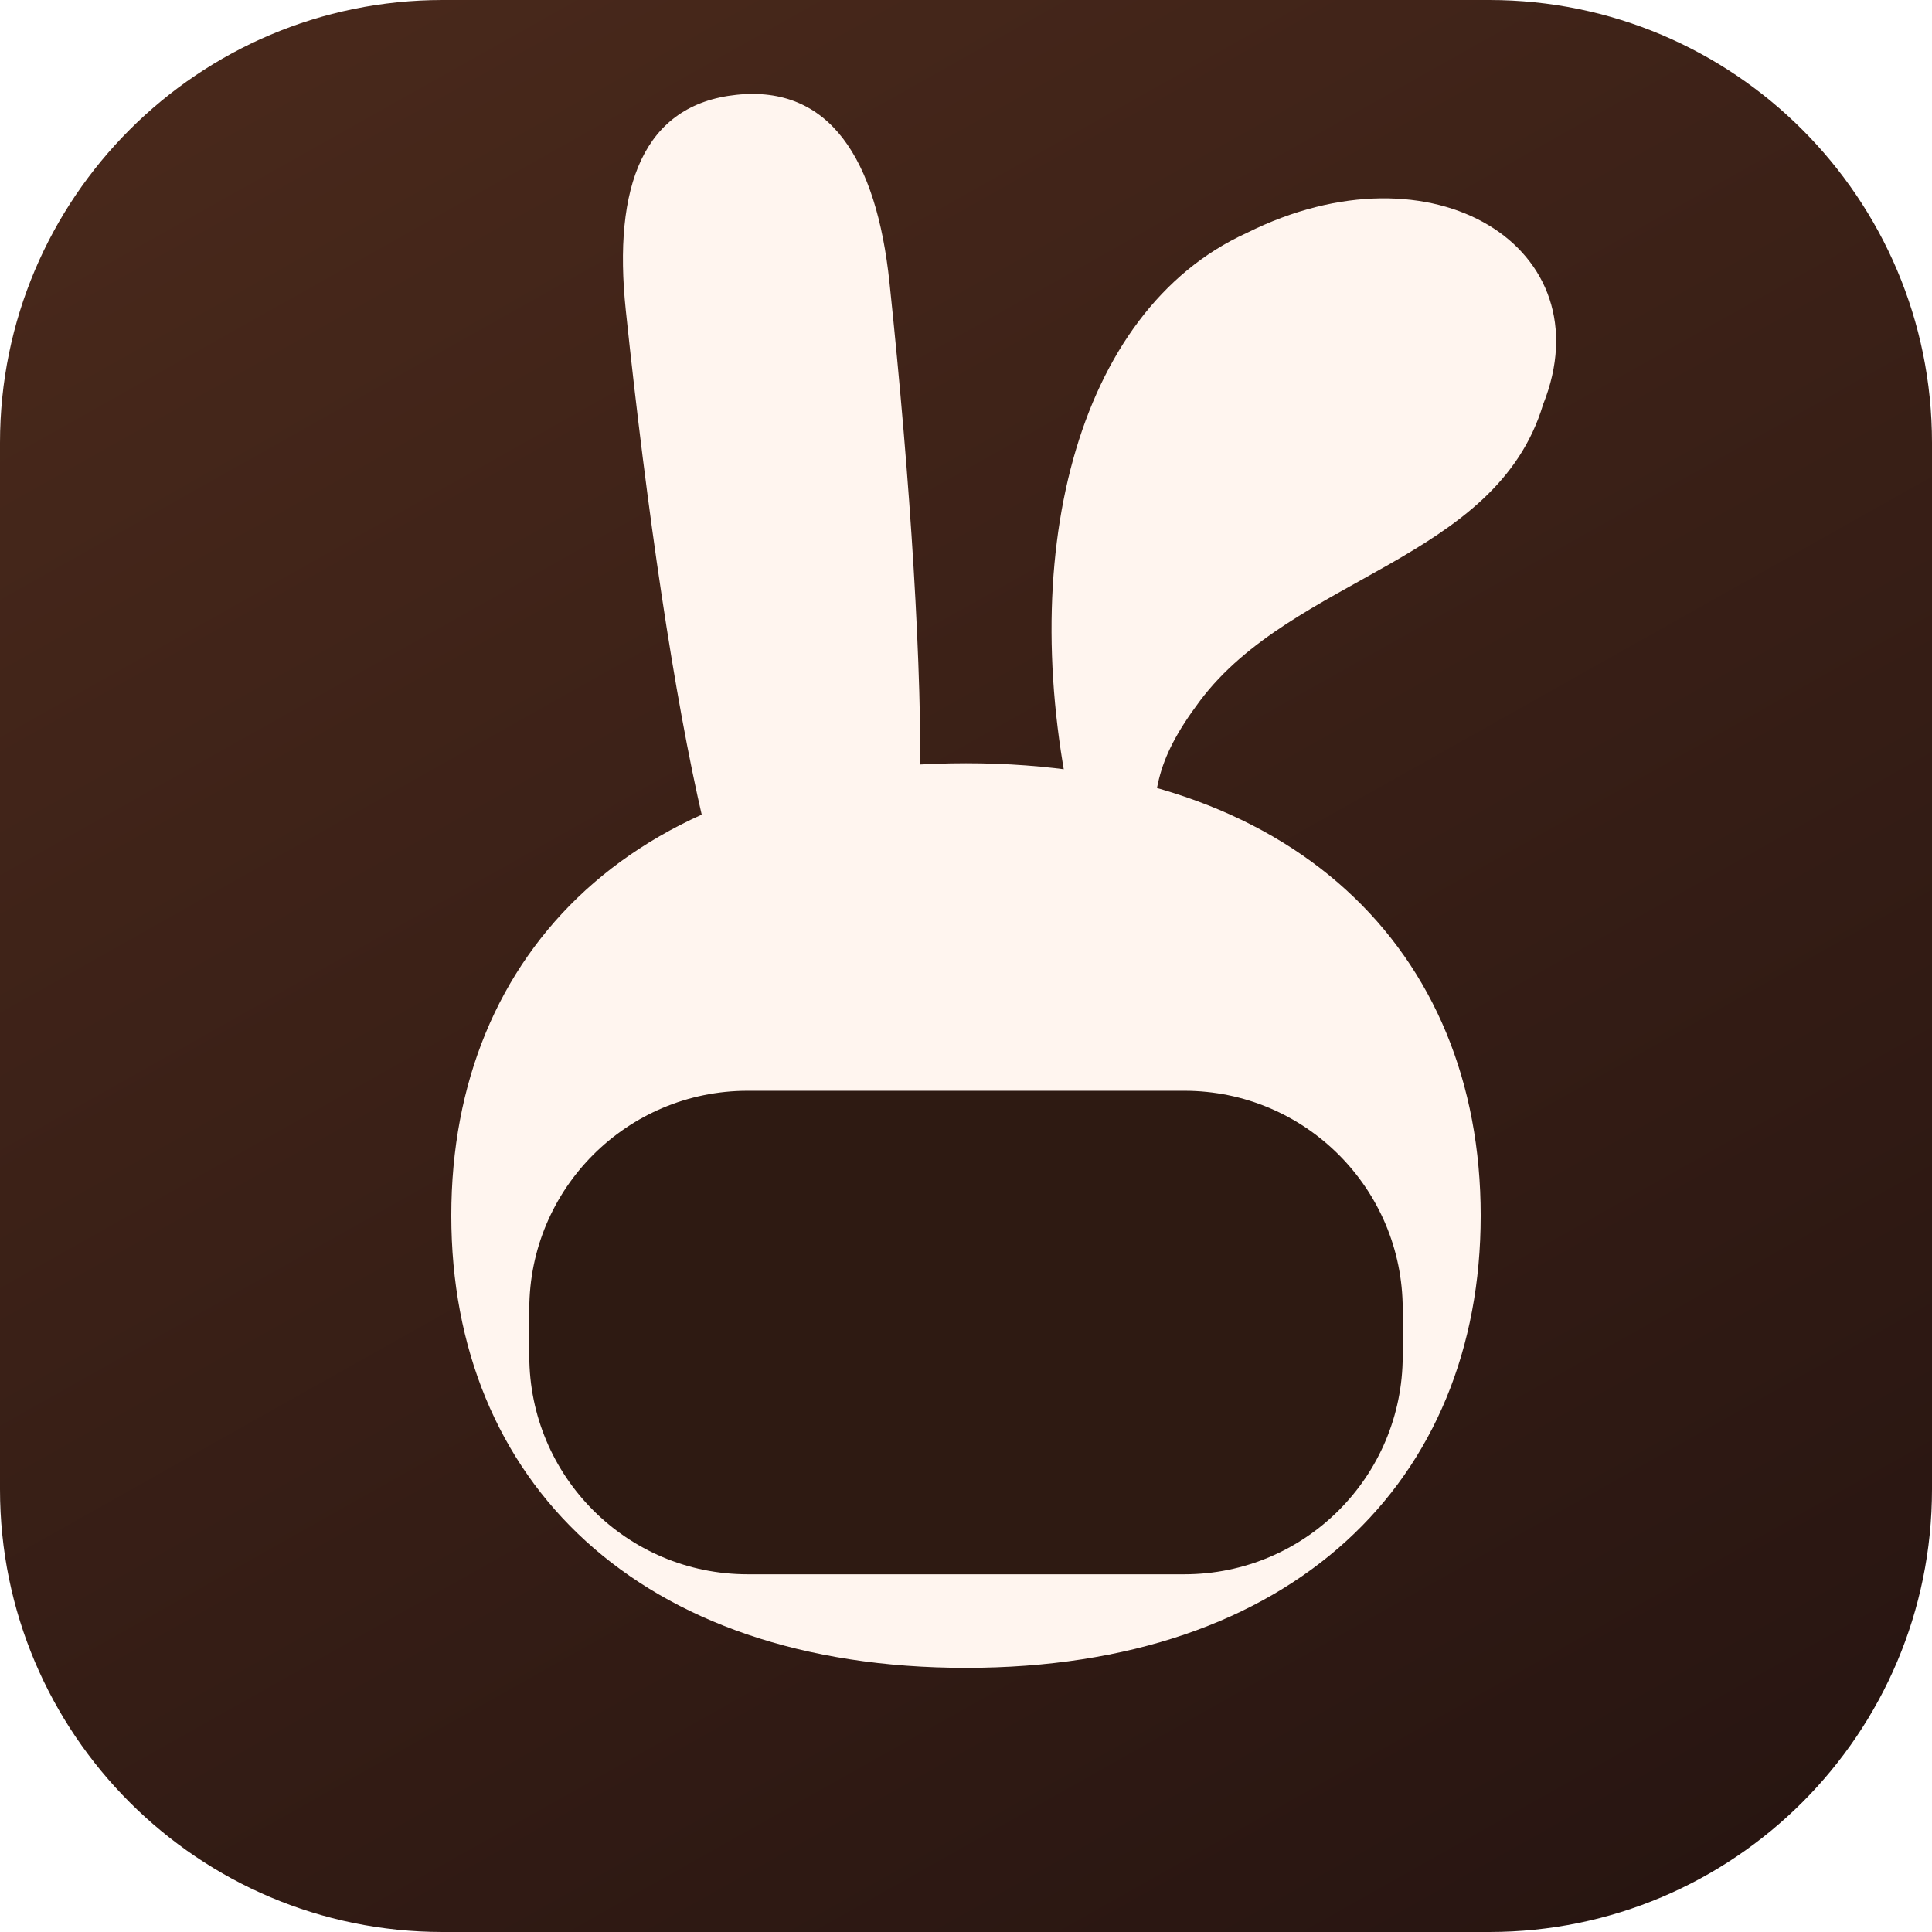
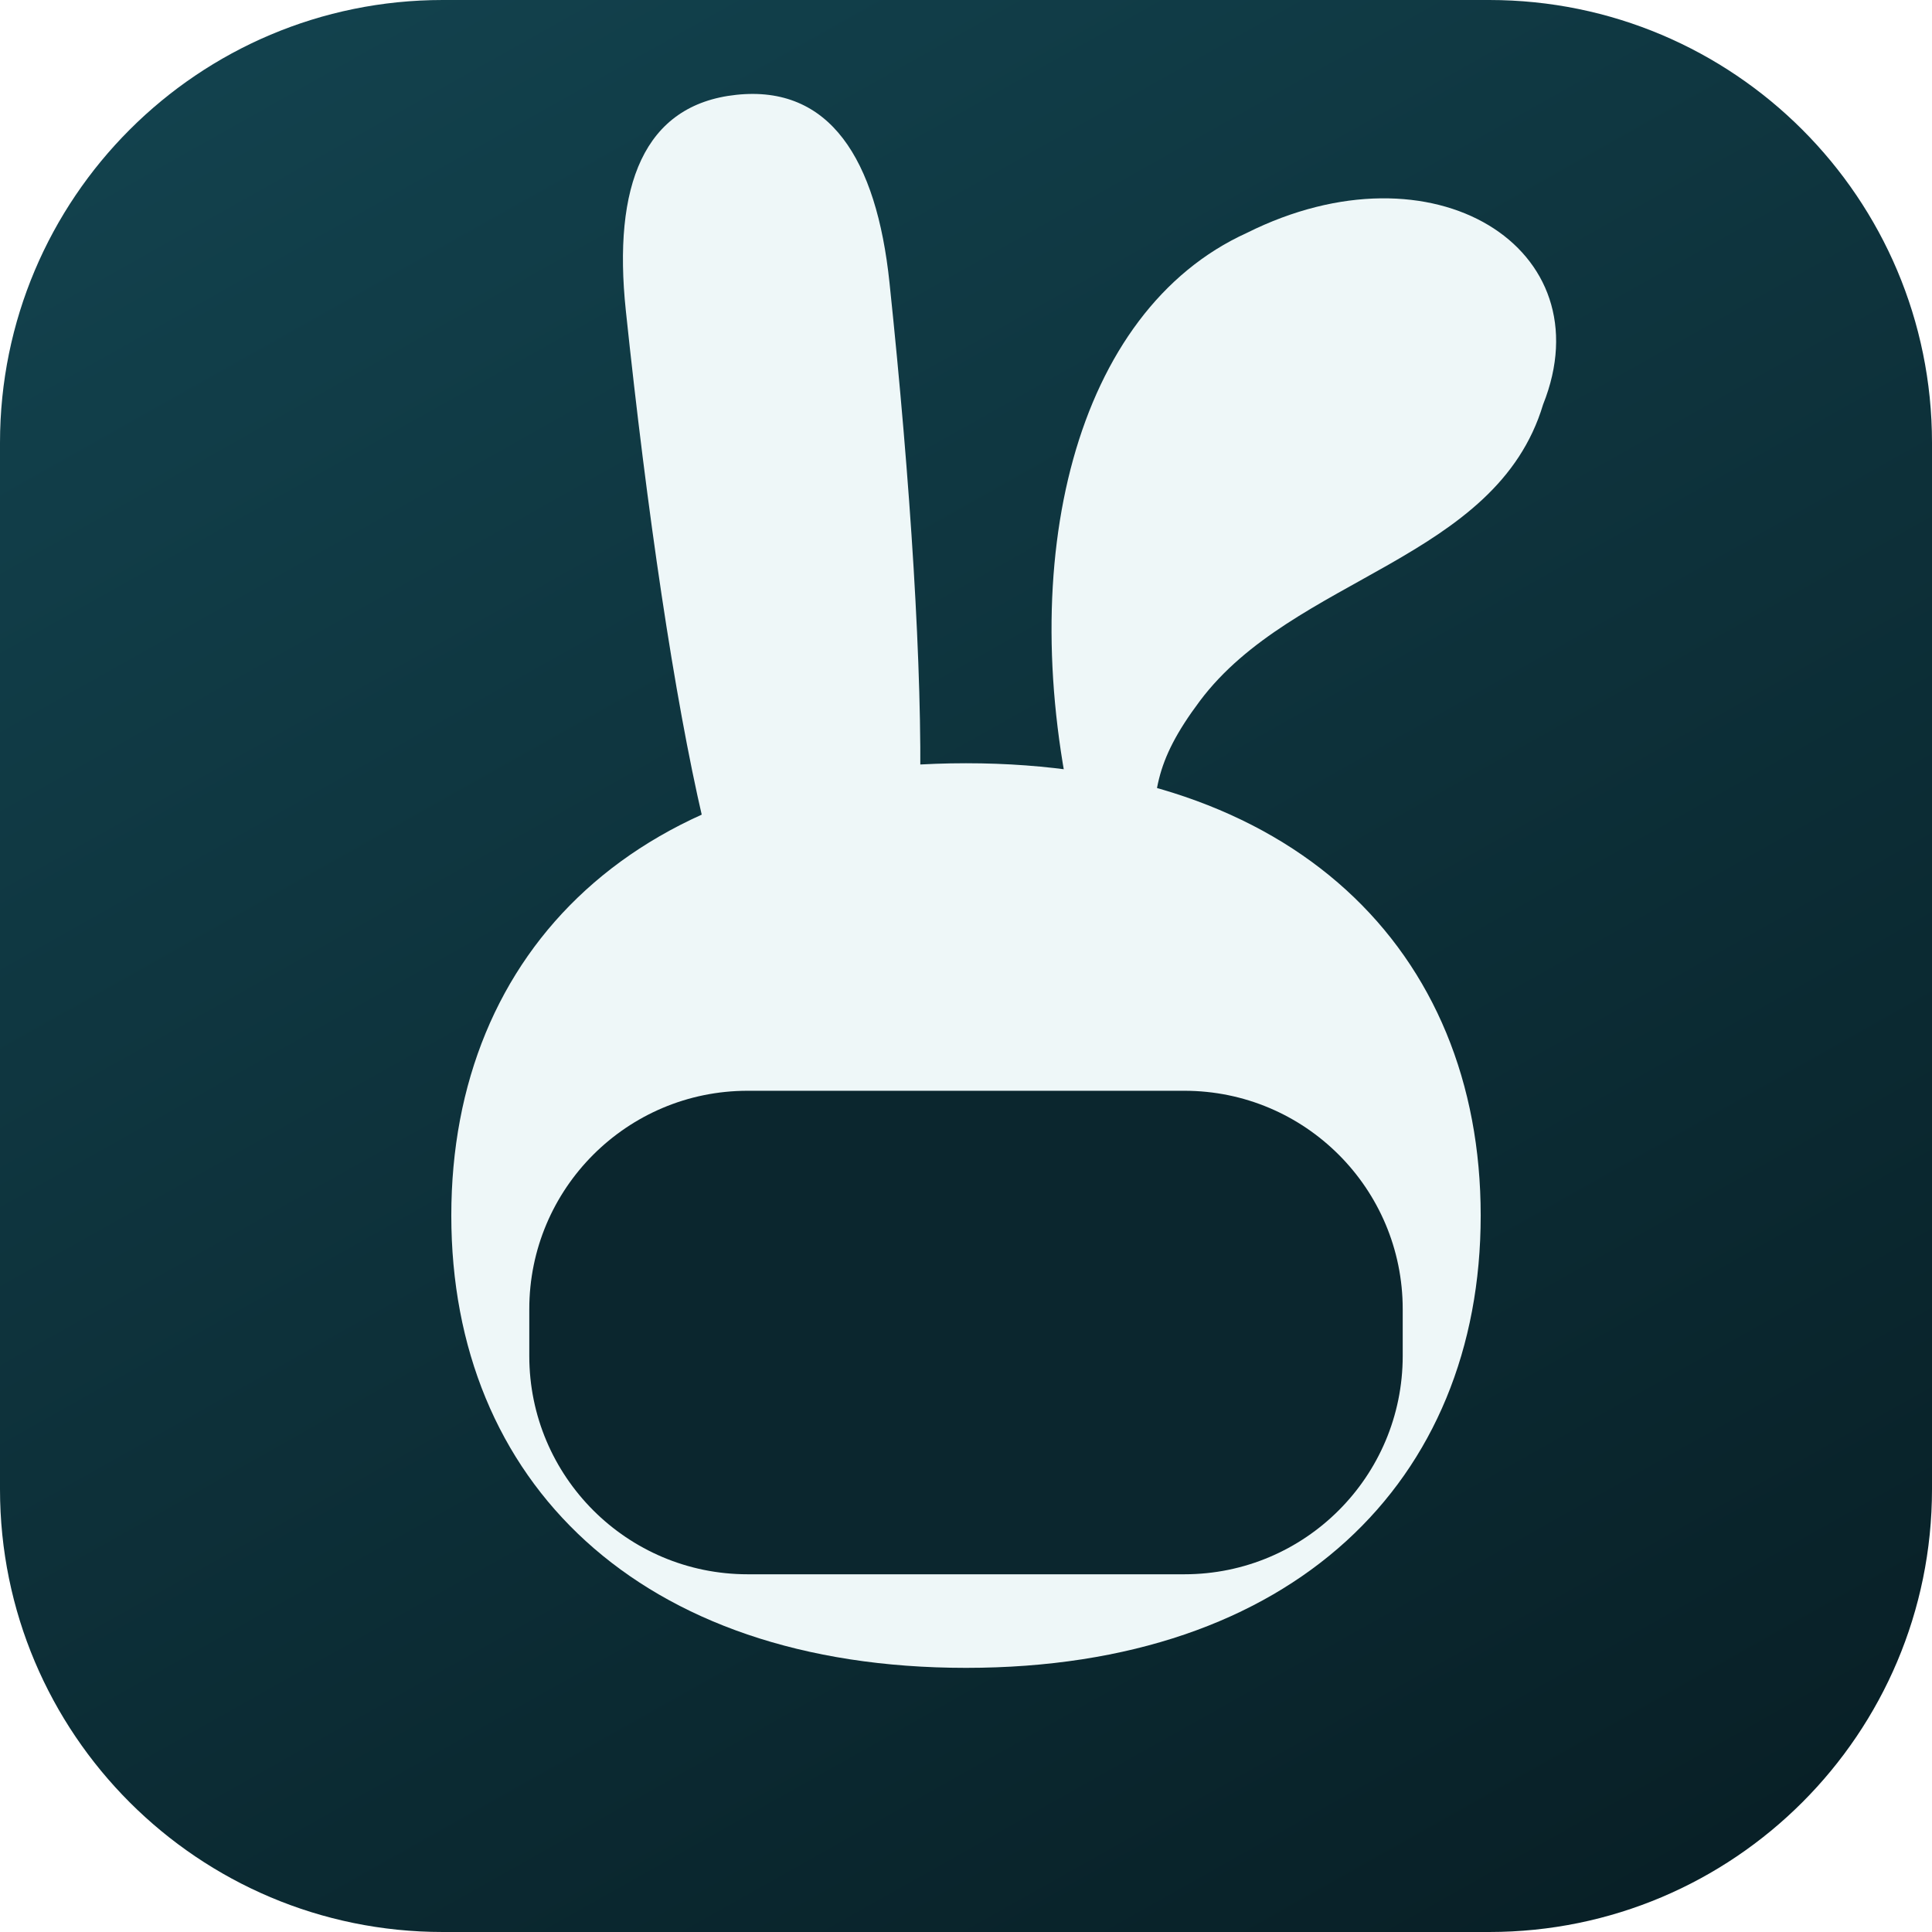
<svg xmlns="http://www.w3.org/2000/svg" viewBox="0 0 192 192" width="192" height="192">
  <defs>
    <linearGradient id="tile16" x1="0" y1="0" x2="1" y2="1" gradientTransform="rotate(15)">
-       <stop offset="0" stop-color="#4b2a1c" />
-       <stop offset="1" stop-color="#241310" />
+       <stop offset="0" stop-color="#134450" />
+       <stop offset="1" stop-color="#071c22" />
    </linearGradient>
  </defs>
  <rect width="192" height="192" rx="44" fill="url(#tile16)" />
  <g transform="translate(96 96) scale(1.55) translate(-96 -110)">
-     <g fill="#fff5ef">
+     <g fill="#eef7f8">
      <path transform="rotate(-6 84 80)" d="M84,54 C90,54 92.5,59 92.5,67 C92.5,80 92,92 91,100                C89,109 79,109 77,100 C76,92 75.5,80 75.5,67                C75.5,59 78,54 84,54 Z" />
      <path d="M103,101 C99,84 103,68 114,63 C126,57 137,64 133,74                C130,84 117,85 111,93 C108,97 108,99 108,103 Z" />
    </g>
-     <path fill="#fff5ef" d="M96,97 C75,97 63,109 63,126 C63,143 75,155 96,155              C117,155 129,143 129,126 C129,109 117,97 96,97 Z" />
-     <rect x="68" y="118" width="56" height="31" rx="14" fill="#2e1a12" />
+     <path fill="#eef7f8" d="M96,97 C75,97 63,109 63,126 C63,143 75,155 96,155              C117,155 129,143 129,126 C129,109 117,97 96,97 Z" />
+     <rect x="68" y="118" width="56" height="31" rx="14" fill="#0b262e" />
  </g>
</svg>
